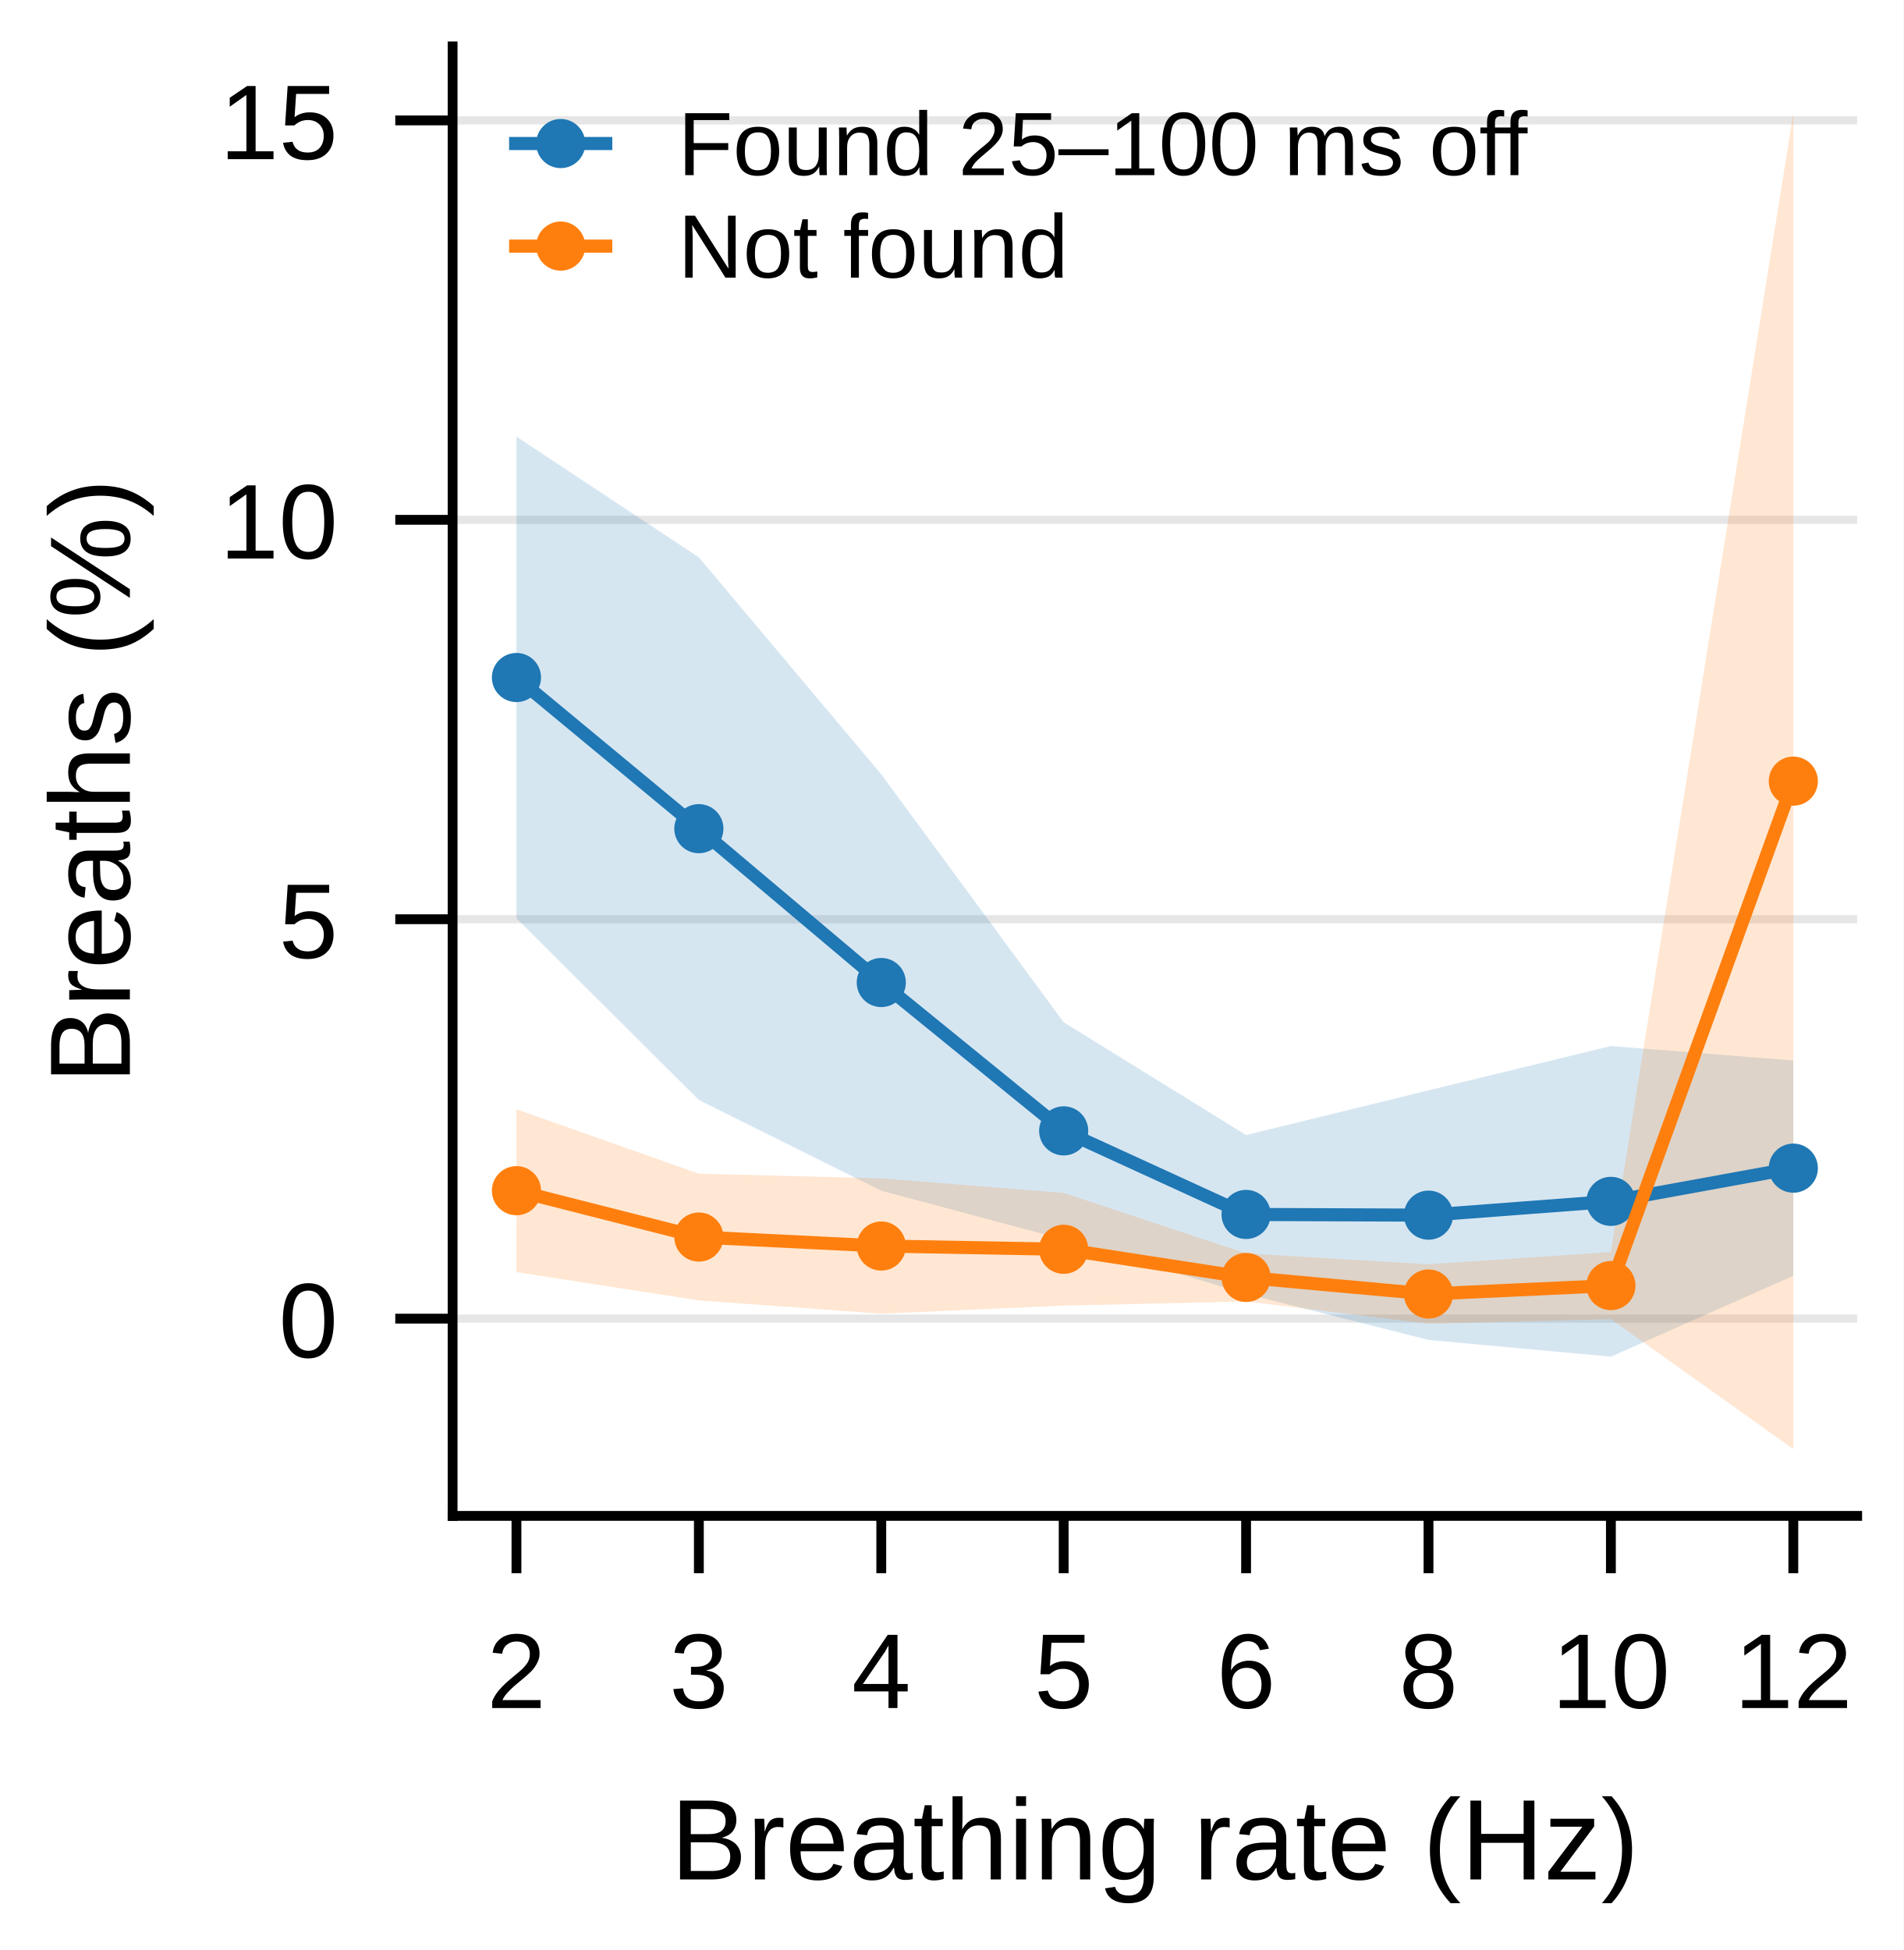
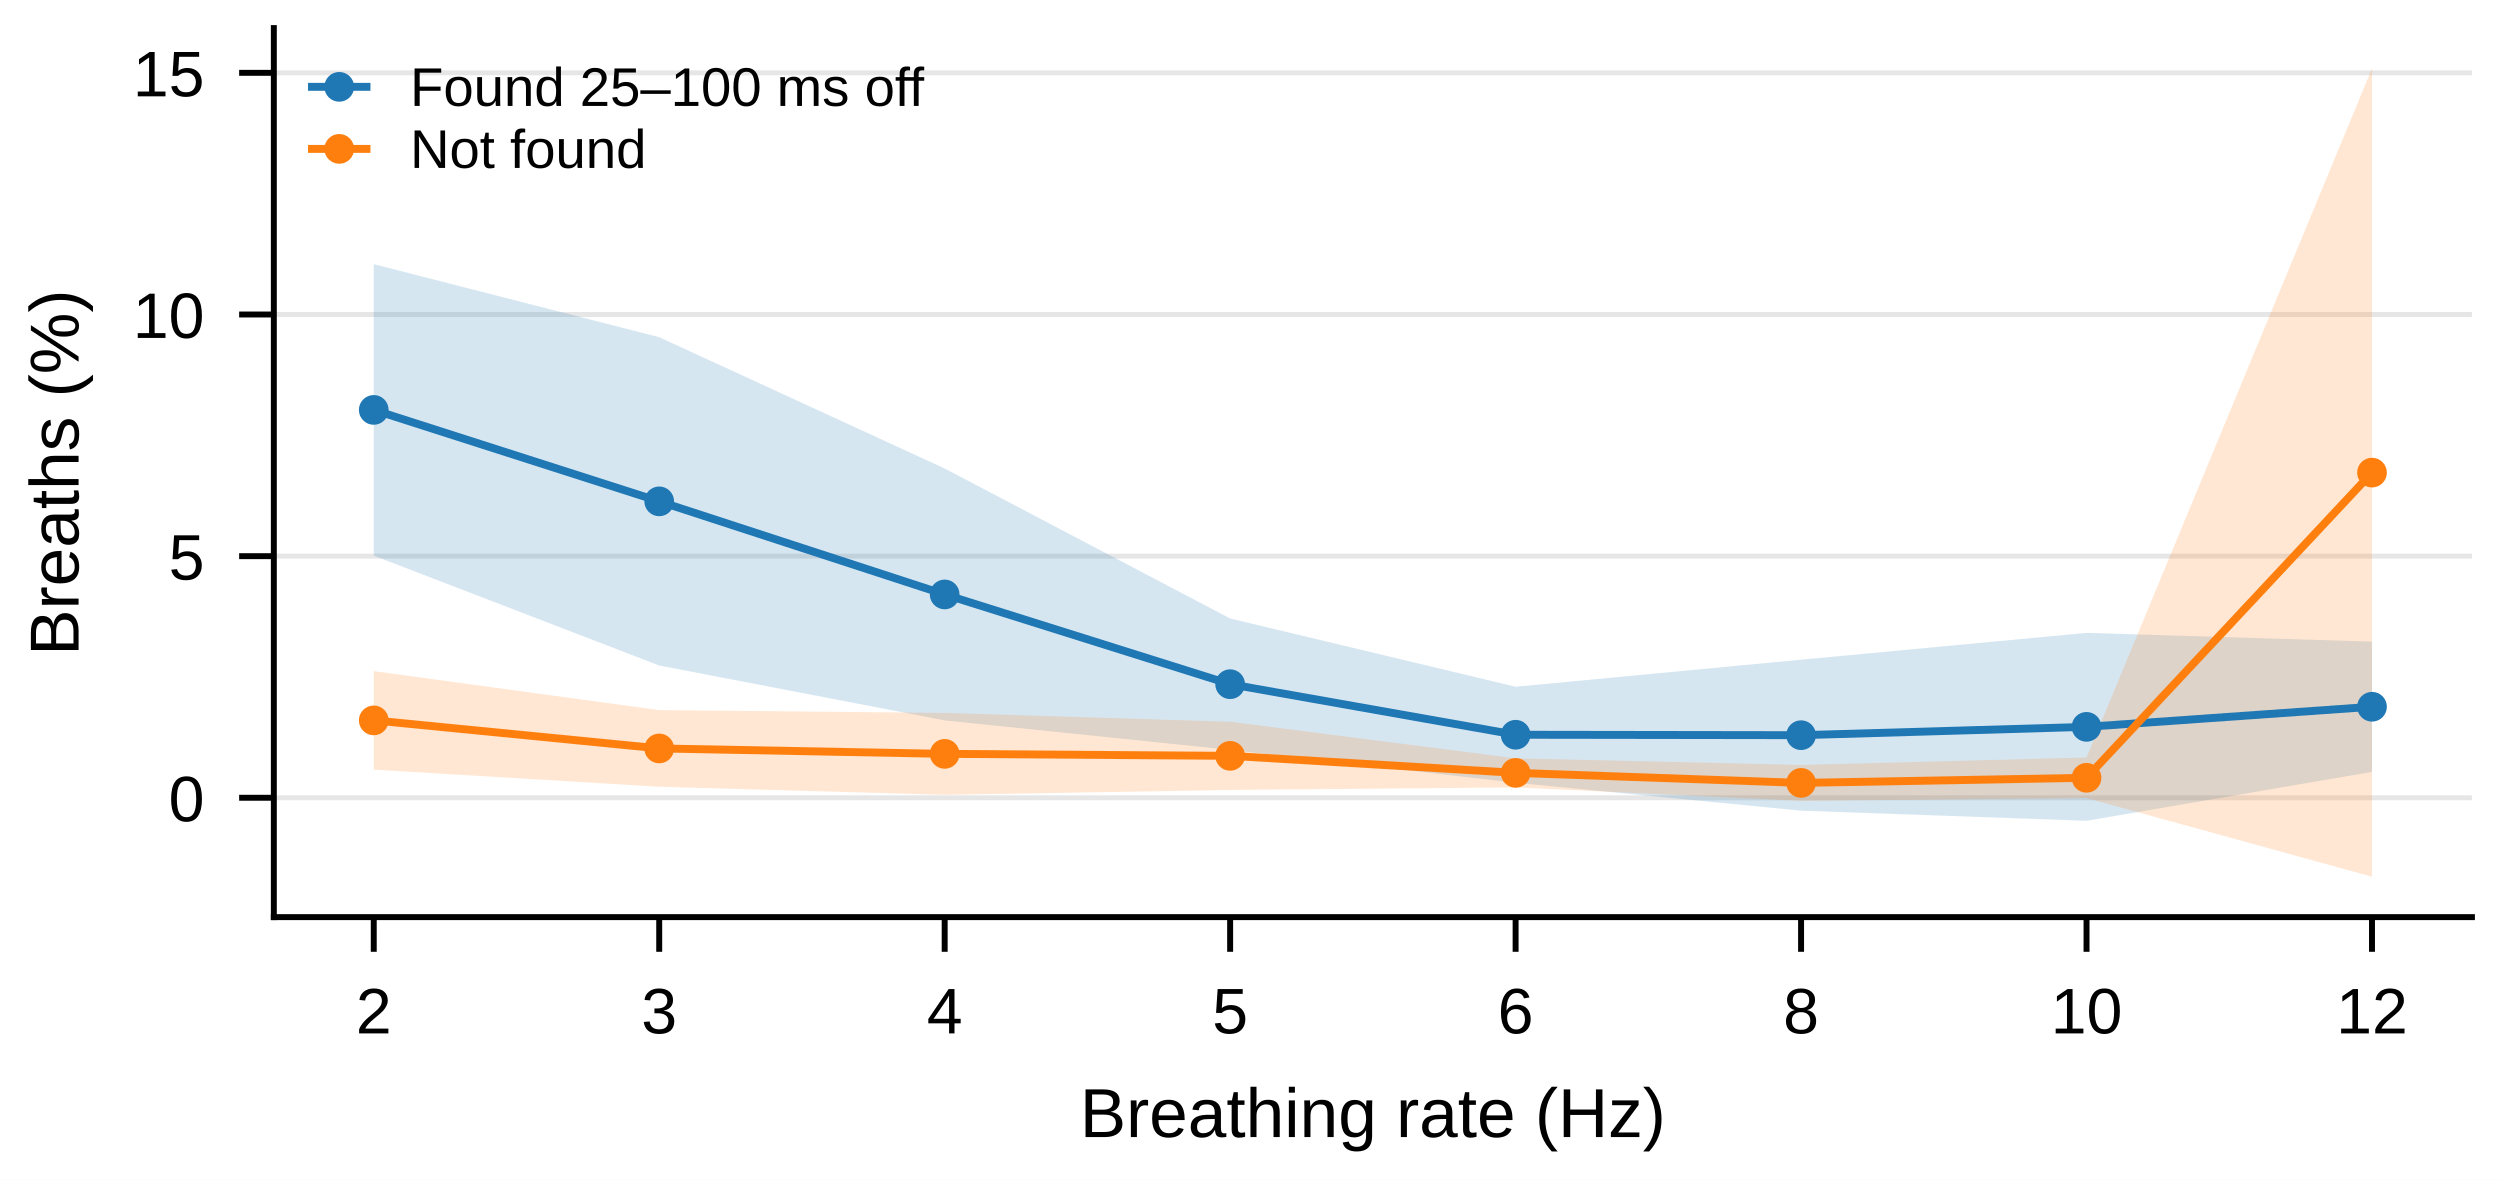
- <svg xmlns="http://www.w3.org/2000/svg" xmlns:xlink="http://www.w3.org/1999/xlink" width="116.22pt" height="119.055pt" viewBox="0 0 116.22 119.055" version="1.1">
+ <svg xmlns="http://www.w3.org/2000/svg" xmlns:xlink="http://www.w3.org/1999/xlink" width="252.283pt" height="119.055pt" viewBox="0 0 252.283 119.055" version="1.1">
  <defs>
    <style type="text/css">*{stroke-linejoin: round; stroke-linecap: butt}</style>
  </defs>
  <g id="figure_1">
    <g id="patch_1">
-       <path d="M 0 119.055  L 116.22 119.055  L 116.22 0  L 0 0  z " style="fill: #ffffff" />
+       <path d="M 0 119.055  L 252.283 119.055  L 252.283 0  L 0 0  z " style="fill: #ffffff" />
    </g>
    <g id="axes_1">
      <g id="patch_2">
-         <path d="M 27.633 92.551  L 113.386 92.551  L 113.386 2.835  L 27.633 2.835  z " style="fill: #ffffff" />
+         <path d="M 27.633 92.551  L 249.449 92.551  L 249.449 2.835  L 27.633 2.835  z " style="fill: #ffffff" />
      </g>
      <g id="matplotlib.axis_1">
        <g id="xtick_1">
          <g id="line2d_1">
            <defs>
-               <path id="mdd23e1ad32" d="M 0 0  L 0 3.5  " style="stroke: #000000; stroke-width: 0.6" />
+               <path id="mfa31f39f4a" d="M 0 0  L 0 3.5  " style="stroke: #000000; stroke-width: 0.6" />
            </defs>
            <g>
-               <use xlink:href="#mdd23e1ad32" x="31.531" y="92.551" style="stroke: #000000; stroke-width: 0.6" />
+               <use xlink:href="#mfa31f39f4a" x="37.716" y="92.551" style="stroke: #000000; stroke-width: 0.6" />
            </g>
          </g>
          <g id="text_1">
-             <text style="font-size: 6.5px; font-family: 'Arial', 'Helvetica', 'DejaVu Sans', sans-serif; text-anchor: middle" x="31.531" y="104.283" transform="rotate(-0 31.53118 104.2831)">2</text>
+             <text style="font-size: 6.5px; font-family: 'Arial', 'Helvetica', 'DejaVu Sans', sans-serif; text-anchor: middle" x="37.716" y="104.283" transform="rotate(-0 37.71586 104.2831)">2</text>
          </g>
        </g>
        <g id="xtick_2">
          <g id="line2d_2">
            <g>
-               <use xlink:href="#mdd23e1ad32" x="42.668" y="92.551" style="stroke: #000000; stroke-width: 0.6" />
+               <use xlink:href="#mfa31f39f4a" x="66.523" y="92.551" style="stroke: #000000; stroke-width: 0.6" />
            </g>
          </g>
          <g id="text_2">
-             <text style="font-size: 6.5px; font-family: 'Arial', 'Helvetica', 'DejaVu Sans', sans-serif; text-anchor: middle" x="42.668" y="104.283" transform="rotate(-0 42.66786 104.2831)">3</text>
+             <text style="font-size: 6.5px; font-family: 'Arial', 'Helvetica', 'DejaVu Sans', sans-serif; text-anchor: middle" x="66.523" y="104.283" transform="rotate(-0 66.52306 104.2831)">3</text>
          </g>
        </g>
        <g id="xtick_3">
          <g id="line2d_3">
            <g>
-               <use xlink:href="#mdd23e1ad32" x="53.805" y="92.551" style="stroke: #000000; stroke-width: 0.6" />
+               <use xlink:href="#mfa31f39f4a" x="95.33" y="92.551" style="stroke: #000000; stroke-width: 0.6" />
            </g>
          </g>
          <g id="text_3">
-             <text style="font-size: 6.5px; font-family: 'Arial', 'Helvetica', 'DejaVu Sans', sans-serif; text-anchor: middle" x="53.805" y="104.283" transform="rotate(-0 53.80455 104.2831)">4</text>
+             <text style="font-size: 6.5px; font-family: 'Arial', 'Helvetica', 'DejaVu Sans', sans-serif; text-anchor: middle" x="95.33" y="104.283" transform="rotate(-0 95.33027 104.2831)">4</text>
          </g>
        </g>
        <g id="xtick_4">
          <g id="line2d_4">
            <g>
-               <use xlink:href="#mdd23e1ad32" x="64.941" y="92.551" style="stroke: #000000; stroke-width: 0.6" />
+               <use xlink:href="#mfa31f39f4a" x="124.137" y="92.551" style="stroke: #000000; stroke-width: 0.6" />
            </g>
          </g>
          <g id="text_4">
-             <text style="font-size: 6.5px; font-family: 'Arial', 'Helvetica', 'DejaVu Sans', sans-serif; text-anchor: middle" x="64.941" y="104.283" transform="rotate(-0 64.94124 104.2831)">5</text>
+             <text style="font-size: 6.5px; font-family: 'Arial', 'Helvetica', 'DejaVu Sans', sans-serif; text-anchor: middle" x="124.137" y="104.283" transform="rotate(-0 124.1375 104.2831)">5</text>
          </g>
        </g>
        <g id="xtick_5">
          <g id="line2d_5">
            <g>
-               <use xlink:href="#mdd23e1ad32" x="76.078" y="92.551" style="stroke: #000000; stroke-width: 0.6" />
+               <use xlink:href="#mfa31f39f4a" x="152.945" y="92.551" style="stroke: #000000; stroke-width: 0.6" />
            </g>
          </g>
          <g id="text_5">
-             <text style="font-size: 6.5px; font-family: 'Arial', 'Helvetica', 'DejaVu Sans', sans-serif; text-anchor: middle" x="76.078" y="104.283" transform="rotate(-0 76.07792 104.2831)">6</text>
+             <text style="font-size: 6.5px; font-family: 'Arial', 'Helvetica', 'DejaVu Sans', sans-serif; text-anchor: middle" x="152.945" y="104.283" transform="rotate(-0 152.9447 104.2831)">6</text>
          </g>
        </g>
        <g id="xtick_6">
          <g id="line2d_6">
            <g>
-               <use xlink:href="#mdd23e1ad32" x="87.215" y="92.551" style="stroke: #000000; stroke-width: 0.6" />
+               <use xlink:href="#mfa31f39f4a" x="181.752" y="92.551" style="stroke: #000000; stroke-width: 0.6" />
            </g>
          </g>
          <g id="text_6">
-             <text style="font-size: 6.5px; font-family: 'Arial', 'Helvetica', 'DejaVu Sans', sans-serif; text-anchor: middle" x="87.215" y="104.283" transform="rotate(-0 87.21461 104.2831)">8</text>
+             <text style="font-size: 6.5px; font-family: 'Arial', 'Helvetica', 'DejaVu Sans', sans-serif; text-anchor: middle" x="181.752" y="104.283" transform="rotate(-0 181.7519 104.2831)">8</text>
          </g>
        </g>
        <g id="xtick_7">
          <g id="line2d_7">
            <g>
-               <use xlink:href="#mdd23e1ad32" x="98.351" y="92.551" style="stroke: #000000; stroke-width: 0.6" />
+               <use xlink:href="#mfa31f39f4a" x="210.559" y="92.551" style="stroke: #000000; stroke-width: 0.6" />
            </g>
          </g>
          <g id="text_7">
-             <text style="font-size: 6.5px; font-family: 'Arial', 'Helvetica', 'DejaVu Sans', sans-serif; text-anchor: middle" x="98.351" y="104.283" transform="rotate(-0 98.3513 104.2831)">10</text>
+             <text style="font-size: 6.5px; font-family: 'Arial', 'Helvetica', 'DejaVu Sans', sans-serif; text-anchor: middle" x="210.559" y="104.283" transform="rotate(-0 210.5591 104.2831)">10</text>
          </g>
        </g>
        <g id="xtick_8">
          <g id="line2d_8">
            <g>
-               <use xlink:href="#mdd23e1ad32" x="109.488" y="92.551" style="stroke: #000000; stroke-width: 0.6" />
+               <use xlink:href="#mfa31f39f4a" x="239.366" y="92.551" style="stroke: #000000; stroke-width: 0.6" />
            </g>
          </g>
          <g id="text_8">
-             <text style="font-size: 6.5px; font-family: 'Arial', 'Helvetica', 'DejaVu Sans', sans-serif; text-anchor: middle" x="109.488" y="104.283" transform="rotate(-0 109.488 104.2831)">12</text>
+             <text style="font-size: 6.5px; font-family: 'Arial', 'Helvetica', 'DejaVu Sans', sans-serif; text-anchor: middle" x="239.366" y="104.283" transform="rotate(-0 239.3663 104.2831)">12</text>
          </g>
        </g>
        <g id="text_9">
-           <text style="font-size: 7px; font-family: 'Arial', 'Helvetica', 'DejaVu Sans', sans-serif; text-anchor: middle" x="70.51" y="114.747" transform="rotate(-0 70.50958 114.7472)">Breathing rate (Hz)</text>
+           <text style="font-size: 7px; font-family: 'Arial', 'Helvetica', 'DejaVu Sans', sans-serif; text-anchor: middle" x="138.541" y="114.747" transform="rotate(-0 138.5411 114.7472)">Breathing rate (Hz)</text>
        </g>
      </g>
      <g id="matplotlib.axis_2">
        <g id="ytick_1">
          <g id="line2d_9">
-             <path d="M 27.633 80.508  L 113.386 80.508  " clip-path="url(#p499f450435)" style="fill: none; stroke: #e6e6e6; stroke-width: 0.5; stroke-linecap: square" />
+             <path d="M 27.633 80.508  L 249.449 80.508  " clip-path="url(#pa2454287fb)" style="fill: none; stroke: #e6e6e6; stroke-width: 0.5; stroke-linecap: square" />
          </g>
          <g id="line2d_10">
            <defs>
-               <path id="mc2d16c10ab" d="M 0 0  L -3.5 0  " style="stroke: #000000; stroke-width: 0.6" />
+               <path id="ma201d41139" d="M 0 0  L -3.5 0  " style="stroke: #000000; stroke-width: 0.6" />
            </defs>
            <g>
-               <use xlink:href="#mc2d16c10ab" x="27.633" y="80.508" style="stroke: #000000; stroke-width: 0.6" />
+               <use xlink:href="#ma201d41139" x="27.633" y="80.508" style="stroke: #000000; stroke-width: 0.6" />
            </g>
          </g>
          <g id="text_10">
            <text style="font-size: 6.5px; font-family: 'Arial', 'Helvetica', 'DejaVu Sans', sans-serif; text-anchor: end" x="20.633" y="82.874" transform="rotate(-0 20.63334 82.87412)">0</text>
          </g>
        </g>
        <g id="ytick_2">
          <g id="line2d_11">
-             <path d="M 27.633 56.123  L 113.386 56.123  " clip-path="url(#p499f450435)" style="fill: none; stroke: #e6e6e6; stroke-width: 0.5; stroke-linecap: square" />
+             <path d="M 27.633 56.123  L 249.449 56.123  " clip-path="url(#pa2454287fb)" style="fill: none; stroke: #e6e6e6; stroke-width: 0.5; stroke-linecap: square" />
          </g>
          <g id="line2d_12">
            <g>
-               <use xlink:href="#mc2d16c10ab" x="27.633" y="56.123" style="stroke: #000000; stroke-width: 0.6" />
+               <use xlink:href="#ma201d41139" x="27.633" y="56.123" style="stroke: #000000; stroke-width: 0.6" />
            </g>
          </g>
          <g id="text_11">
            <text style="font-size: 6.5px; font-family: 'Arial', 'Helvetica', 'DejaVu Sans', sans-serif; text-anchor: end" x="20.633" y="58.489" transform="rotate(-0 20.63334 58.48881)">5</text>
          </g>
        </g>
        <g id="ytick_3">
          <g id="line2d_13">
-             <path d="M 27.633 31.737  L 113.386 31.737  " clip-path="url(#p499f450435)" style="fill: none; stroke: #e6e6e6; stroke-width: 0.5; stroke-linecap: square" />
+             <path d="M 27.633 31.737  L 249.449 31.737  " clip-path="url(#pa2454287fb)" style="fill: none; stroke: #e6e6e6; stroke-width: 0.5; stroke-linecap: square" />
          </g>
          <g id="line2d_14">
            <g>
-               <use xlink:href="#mc2d16c10ab" x="27.633" y="31.737" style="stroke: #000000; stroke-width: 0.6" />
+               <use xlink:href="#ma201d41139" x="27.633" y="31.737" style="stroke: #000000; stroke-width: 0.6" />
            </g>
          </g>
          <g id="text_12">
            <text style="font-size: 6.5px; font-family: 'Arial', 'Helvetica', 'DejaVu Sans', sans-serif; text-anchor: end" x="20.633" y="34.103" transform="rotate(-0 20.63334 34.10349)">10</text>
          </g>
        </g>
        <g id="ytick_4">
          <g id="line2d_15">
-             <path d="M 27.633 7.352  L 113.386 7.352  " clip-path="url(#p499f450435)" style="fill: none; stroke: #e6e6e6; stroke-width: 0.5; stroke-linecap: square" />
+             <path d="M 27.633 7.352  L 249.449 7.352  " clip-path="url(#pa2454287fb)" style="fill: none; stroke: #e6e6e6; stroke-width: 0.5; stroke-linecap: square" />
          </g>
          <g id="line2d_16">
            <g>
-               <use xlink:href="#mc2d16c10ab" x="27.633" y="7.352" style="stroke: #000000; stroke-width: 0.6" />
+               <use xlink:href="#ma201d41139" x="27.633" y="7.352" style="stroke: #000000; stroke-width: 0.6" />
            </g>
          </g>
          <g id="text_13">
            <text style="font-size: 6.5px; font-family: 'Arial', 'Helvetica', 'DejaVu Sans', sans-serif; text-anchor: end" x="20.633" y="9.718" transform="rotate(-0 20.63334 9.718172)">15</text>
          </g>
        </g>
        <g id="text_14">
          <text style="font-size: 7px; font-family: 'Arial', 'Helvetica', 'DejaVu Sans', sans-serif; text-anchor: middle" x="7.931" y="47.693" transform="rotate(-90 7.930837 47.69277)">Breaths (%)</text>
        </g>
      </g>
      <g id="FillBetweenPolyCollection_1">
        <defs>
-           <path id="m843697ca4a" d="M 31.531 -92.398  L 31.531 -62.983  L 42.668 -51.896  L 53.805 -46.357  L 64.941 -43.381  L 76.078 -40.064  L 87.215 -37.246  L 98.351 -36.224  L 109.488 -41.164  L 109.488 -54.306  L 109.488 -54.306  L 98.351 -55.19  L 87.215 -52.485  L 76.078 -49.755  L 64.941 -56.642  L 53.805 -71.779  L 42.668 -85.027  L 31.531 -92.398  z " />
-         </defs>
-         <g clip-path="url(#p499f450435)">
-           <use xlink:href="#m843697ca4a" x="0" y="119.055" style="fill: #1f77b4; fill-opacity: 0.18" />
+           <path id="me14273574b" d="M 37.716 -92.398  L 37.716 -62.983  L 66.523 -51.896  L 95.33 -46.357  L 124.137 -43.381  L 152.945 -40.064  L 181.752 -37.246  L 210.559 -36.224  L 239.366 -41.164  L 239.366 -54.306  L 239.366 -54.306  L 210.559 -55.19  L 181.752 -52.485  L 152.945 -49.755  L 124.137 -56.642  L 95.33 -71.779  L 66.523 -85.027  L 37.716 -92.398  z " />
+         </defs>
+         <g clip-path="url(#pa2454287fb)">
+           <use xlink:href="#me14273574b" x="0" y="119.055" style="fill: #1f77b4; fill-opacity: 0.18" />
        </g>
      </g>
      <g id="FillBetweenPolyCollection_2">
        <defs>
-           <path id="m5612a8a615" d="M 31.531 -51.33  L 31.531 -41.388  L 42.668 -39.66  L 53.805 -38.848  L 64.941 -39.342  L 76.078 -39.597  L 87.215 -38.236  L 98.351 -38.515  L 109.488 -30.582  L 109.488 -112.142  L 109.488 -112.142  L 98.351 -42.615  L 87.215 -41.864  L 76.078 -42.528  L 64.941 -46.221  L 53.805 -47.111  L 42.668 -47.396  L 31.531 -51.33  z " />
-         </defs>
-         <g clip-path="url(#p499f450435)">
-           <use xlink:href="#m5612a8a615" x="0" y="119.055" style="fill: #ff7f0e; fill-opacity: 0.18" />
+           <path id="m8caf4bcbbf" d="M 37.716 -51.33  L 37.716 -41.388  L 66.523 -39.66  L 95.33 -38.848  L 124.137 -39.342  L 152.945 -39.597  L 181.752 -38.236  L 210.559 -38.515  L 239.366 -30.582  L 239.366 -112.142  L 239.366 -112.142  L 210.559 -42.615  L 181.752 -41.864  L 152.945 -42.528  L 124.137 -46.221  L 95.33 -47.111  L 66.523 -47.396  L 37.716 -51.33  z " />
+         </defs>
+         <g clip-path="url(#pa2454287fb)">
+           <use xlink:href="#m8caf4bcbbf" x="0" y="119.055" style="fill: #ff7f0e; fill-opacity: 0.18" />
        </g>
      </g>
      <g id="line2d_17">
-         <path d="M 31.531 41.365  L 42.668 50.594  L 53.805 59.987  L 64.941 69.044  L 76.078 74.146  L 87.215 74.19  L 98.351 73.348  L 109.488 71.32  " clip-path="url(#p499f450435)" style="fill: none; stroke: #1f77b4; stroke-width: 0.8; stroke-linecap: square" />
-         <defs>
-           <path id="m1c598409e0" d="M 0 1  C 0.265 1 0.52 0.895 0.707 0.707  C 0.895 0.52 1 0.265 1 0  C 1 -0.265 0.895 -0.52 0.707 -0.707  C 0.52 -0.895 0.265 -1 0 -1  C -0.265 -1 -0.52 -0.895 -0.707 -0.707  C -0.895 -0.52 -1 -0.265 -1 0  C -1 0.265 -0.895 0.52 -0.707 0.707  C -0.52 0.895 -0.265 1 0 1  z " style="stroke: #1f77b4" />
-         </defs>
-         <g clip-path="url(#p499f450435)">
-           <use xlink:href="#m1c598409e0" x="31.531" y="41.365" style="fill: #1f77b4; stroke: #1f77b4" />
-           <use xlink:href="#m1c598409e0" x="42.668" y="50.594" style="fill: #1f77b4; stroke: #1f77b4" />
-           <use xlink:href="#m1c598409e0" x="53.805" y="59.987" style="fill: #1f77b4; stroke: #1f77b4" />
-           <use xlink:href="#m1c598409e0" x="64.941" y="69.044" style="fill: #1f77b4; stroke: #1f77b4" />
-           <use xlink:href="#m1c598409e0" x="76.078" y="74.146" style="fill: #1f77b4; stroke: #1f77b4" />
-           <use xlink:href="#m1c598409e0" x="87.215" y="74.19" style="fill: #1f77b4; stroke: #1f77b4" />
-           <use xlink:href="#m1c598409e0" x="98.351" y="73.348" style="fill: #1f77b4; stroke: #1f77b4" />
-           <use xlink:href="#m1c598409e0" x="109.488" y="71.32" style="fill: #1f77b4; stroke: #1f77b4" />
+         <path d="M 37.716 41.365  L 66.523 50.594  L 95.33 59.987  L 124.137 69.044  L 152.945 74.146  L 181.752 74.19  L 210.559 73.348  L 239.366 71.32  " clip-path="url(#pa2454287fb)" style="fill: none; stroke: #1f77b4; stroke-width: 0.8; stroke-linecap: square" />
+         <defs>
+           <path id="mbb2420bb9d" d="M 0 1  C 0.265 1 0.52 0.895 0.707 0.707  C 0.895 0.52 1 0.265 1 0  C 1 -0.265 0.895 -0.52 0.707 -0.707  C 0.52 -0.895 0.265 -1 0 -1  C -0.265 -1 -0.52 -0.895 -0.707 -0.707  C -0.895 -0.52 -1 -0.265 -1 0  C -1 0.265 -0.895 0.52 -0.707 0.707  C -0.52 0.895 -0.265 1 0 1  z " style="stroke: #1f77b4" />
+         </defs>
+         <g clip-path="url(#pa2454287fb)">
+           <use xlink:href="#mbb2420bb9d" x="37.716" y="41.365" style="fill: #1f77b4; stroke: #1f77b4" />
+           <use xlink:href="#mbb2420bb9d" x="66.523" y="50.594" style="fill: #1f77b4; stroke: #1f77b4" />
+           <use xlink:href="#mbb2420bb9d" x="95.33" y="59.987" style="fill: #1f77b4; stroke: #1f77b4" />
+           <use xlink:href="#mbb2420bb9d" x="124.137" y="69.044" style="fill: #1f77b4; stroke: #1f77b4" />
+           <use xlink:href="#mbb2420bb9d" x="152.945" y="74.146" style="fill: #1f77b4; stroke: #1f77b4" />
+           <use xlink:href="#mbb2420bb9d" x="181.752" y="74.19" style="fill: #1f77b4; stroke: #1f77b4" />
+           <use xlink:href="#mbb2420bb9d" x="210.559" y="73.348" style="fill: #1f77b4; stroke: #1f77b4" />
+           <use xlink:href="#mbb2420bb9d" x="239.366" y="71.32" style="fill: #1f77b4; stroke: #1f77b4" />
        </g>
      </g>
      <g id="line2d_18">
-         <path d="M 31.531 72.696  L 42.668 75.527  L 53.805 76.075  L 64.941 76.274  L 76.078 77.992  L 87.215 79.005  L 98.351 78.49  L 109.488 47.693  " clip-path="url(#p499f450435)" style="fill: none; stroke: #ff7f0e; stroke-width: 0.8; stroke-linecap: square" />
-         <defs>
-           <path id="mc89ccb79e4" d="M 0 1  C 0.265 1 0.52 0.895 0.707 0.707  C 0.895 0.52 1 0.265 1 0  C 1 -0.265 0.895 -0.52 0.707 -0.707  C 0.52 -0.895 0.265 -1 0 -1  C -0.265 -1 -0.52 -0.895 -0.707 -0.707  C -0.895 -0.52 -1 -0.265 -1 0  C -1 0.265 -0.895 0.52 -0.707 0.707  C -0.52 0.895 -0.265 1 0 1  z " style="stroke: #ff7f0e" />
-         </defs>
-         <g clip-path="url(#p499f450435)">
-           <use xlink:href="#mc89ccb79e4" x="31.531" y="72.696" style="fill: #ff7f0e; stroke: #ff7f0e" />
-           <use xlink:href="#mc89ccb79e4" x="42.668" y="75.527" style="fill: #ff7f0e; stroke: #ff7f0e" />
-           <use xlink:href="#mc89ccb79e4" x="53.805" y="76.075" style="fill: #ff7f0e; stroke: #ff7f0e" />
-           <use xlink:href="#mc89ccb79e4" x="64.941" y="76.274" style="fill: #ff7f0e; stroke: #ff7f0e" />
-           <use xlink:href="#mc89ccb79e4" x="76.078" y="77.992" style="fill: #ff7f0e; stroke: #ff7f0e" />
-           <use xlink:href="#mc89ccb79e4" x="87.215" y="79.005" style="fill: #ff7f0e; stroke: #ff7f0e" />
-           <use xlink:href="#mc89ccb79e4" x="98.351" y="78.49" style="fill: #ff7f0e; stroke: #ff7f0e" />
-           <use xlink:href="#mc89ccb79e4" x="109.488" y="47.693" style="fill: #ff7f0e; stroke: #ff7f0e" />
+         <path d="M 37.716 72.696  L 66.523 75.527  L 95.33 76.075  L 124.137 76.274  L 152.945 77.992  L 181.752 79.005  L 210.559 78.49  L 239.366 47.693  " clip-path="url(#pa2454287fb)" style="fill: none; stroke: #ff7f0e; stroke-width: 0.8; stroke-linecap: square" />
+         <defs>
+           <path id="mb4f739251a" d="M 0 1  C 0.265 1 0.52 0.895 0.707 0.707  C 0.895 0.52 1 0.265 1 0  C 1 -0.265 0.895 -0.52 0.707 -0.707  C 0.52 -0.895 0.265 -1 0 -1  C -0.265 -1 -0.52 -0.895 -0.707 -0.707  C -0.895 -0.52 -1 -0.265 -1 0  C -1 0.265 -0.895 0.52 -0.707 0.707  C -0.52 0.895 -0.265 1 0 1  z " style="stroke: #ff7f0e" />
+         </defs>
+         <g clip-path="url(#pa2454287fb)">
+           <use xlink:href="#mb4f739251a" x="37.716" y="72.696" style="fill: #ff7f0e; stroke: #ff7f0e" />
+           <use xlink:href="#mb4f739251a" x="66.523" y="75.527" style="fill: #ff7f0e; stroke: #ff7f0e" />
+           <use xlink:href="#mb4f739251a" x="95.33" y="76.075" style="fill: #ff7f0e; stroke: #ff7f0e" />
+           <use xlink:href="#mb4f739251a" x="124.137" y="76.274" style="fill: #ff7f0e; stroke: #ff7f0e" />
+           <use xlink:href="#mb4f739251a" x="152.945" y="77.992" style="fill: #ff7f0e; stroke: #ff7f0e" />
+           <use xlink:href="#mb4f739251a" x="181.752" y="79.005" style="fill: #ff7f0e; stroke: #ff7f0e" />
+           <use xlink:href="#mb4f739251a" x="210.559" y="78.49" style="fill: #ff7f0e; stroke: #ff7f0e" />
+           <use xlink:href="#mb4f739251a" x="239.366" y="47.693" style="fill: #ff7f0e; stroke: #ff7f0e" />
        </g>
      </g>
      <g id="patch_3">
        <path d="M 27.633 92.551  L 27.633 2.835  " style="fill: none; stroke: #000000; stroke-width: 0.6; stroke-linejoin: miter; stroke-linecap: square" />
      </g>
      <g id="patch_4">
-         <path d="M 27.633 92.551  L 113.386 92.551  " style="fill: none; stroke: #000000; stroke-width: 0.6; stroke-linejoin: miter; stroke-linecap: square" />
+         <path d="M 27.633 92.551  L 249.449 92.551  " style="fill: none; stroke: #000000; stroke-width: 0.6; stroke-linejoin: miter; stroke-linecap: square" />
      </g>
      <g id="legend_1">
        <g id="line2d_19">
          <path d="M 31.483 8.764  L 34.233 8.764  L 36.983 8.764  " style="fill: none; stroke: #1f77b4; stroke-width: 0.8; stroke-linecap: square" />
          <g>
-             <use xlink:href="#m1c598409e0" x="34.233" y="8.764" style="fill: #1f77b4; stroke: #1f77b4" />
+             <use xlink:href="#mbb2420bb9d" x="34.233" y="8.764" style="fill: #1f77b4; stroke: #1f77b4" />
          </g>
        </g>
        <g id="text_15">
          <text style="font-size: 5.5px; font-family: 'Arial', 'Helvetica', 'DejaVu Sans', sans-serif; text-anchor: start" x="41.383" y="10.689" transform="rotate(-0 41.38334 10.6888)">Found 25–100 ms off</text>
        </g>
        <g id="line2d_20">
          <path d="M 31.483 15.025  L 34.233 15.025  L 36.983 15.025  " style="fill: none; stroke: #ff7f0e; stroke-width: 0.8; stroke-linecap: square" />
          <g>
-             <use xlink:href="#mc89ccb79e4" x="34.233" y="15.025" style="fill: #ff7f0e; stroke: #ff7f0e" />
+             <use xlink:href="#mb4f739251a" x="34.233" y="15.025" style="fill: #ff7f0e; stroke: #ff7f0e" />
          </g>
        </g>
        <g id="text_16">
          <text style="font-size: 5.5px; font-family: 'Arial', 'Helvetica', 'DejaVu Sans', sans-serif; text-anchor: start" x="41.383" y="16.95" transform="rotate(-0 41.38334 16.95042)">Not found</text>
        </g>
      </g>
    </g>
  </g>
  <defs>
-     <clipPath id="p499f450435">
-       <rect x="27.633" y="2.835" width="85.752" height="89.716" />
+     <clipPath id="pa2454287fb">
+       <rect x="27.633" y="2.835" width="221.815" height="89.716" />
    </clipPath>
  </defs>
</svg>
